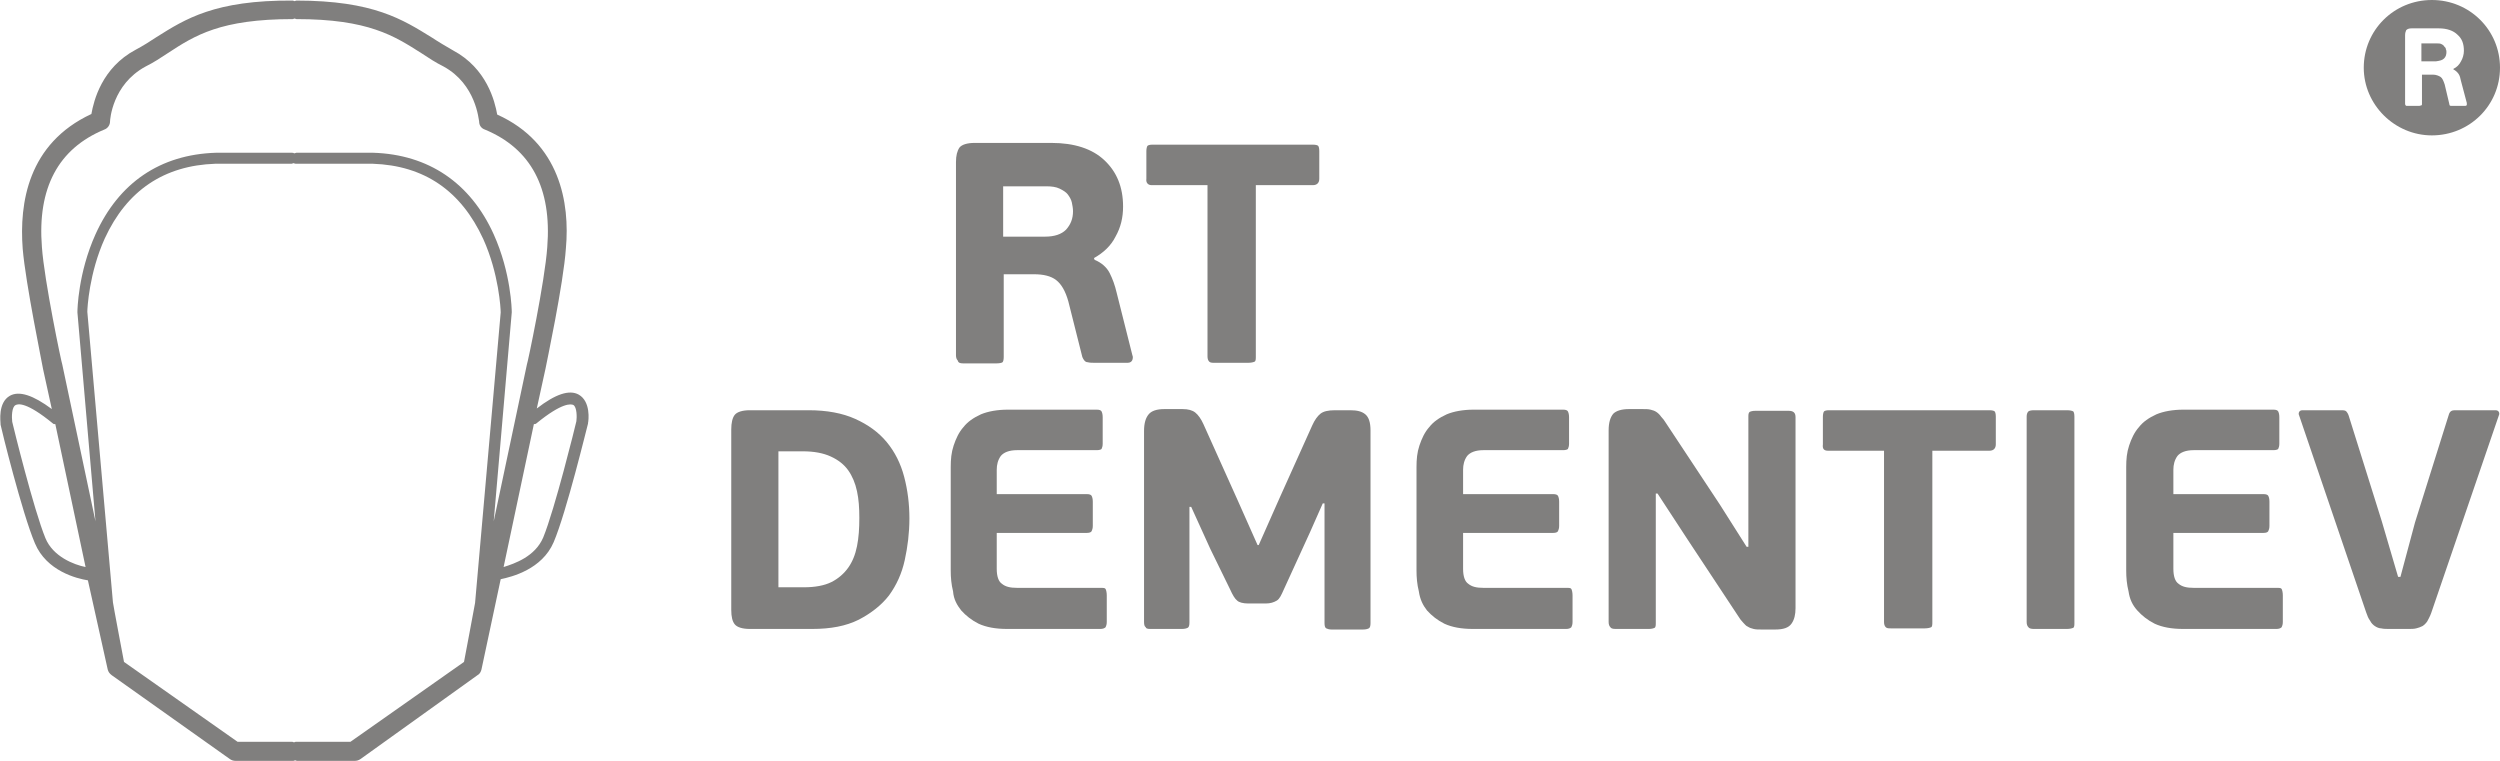
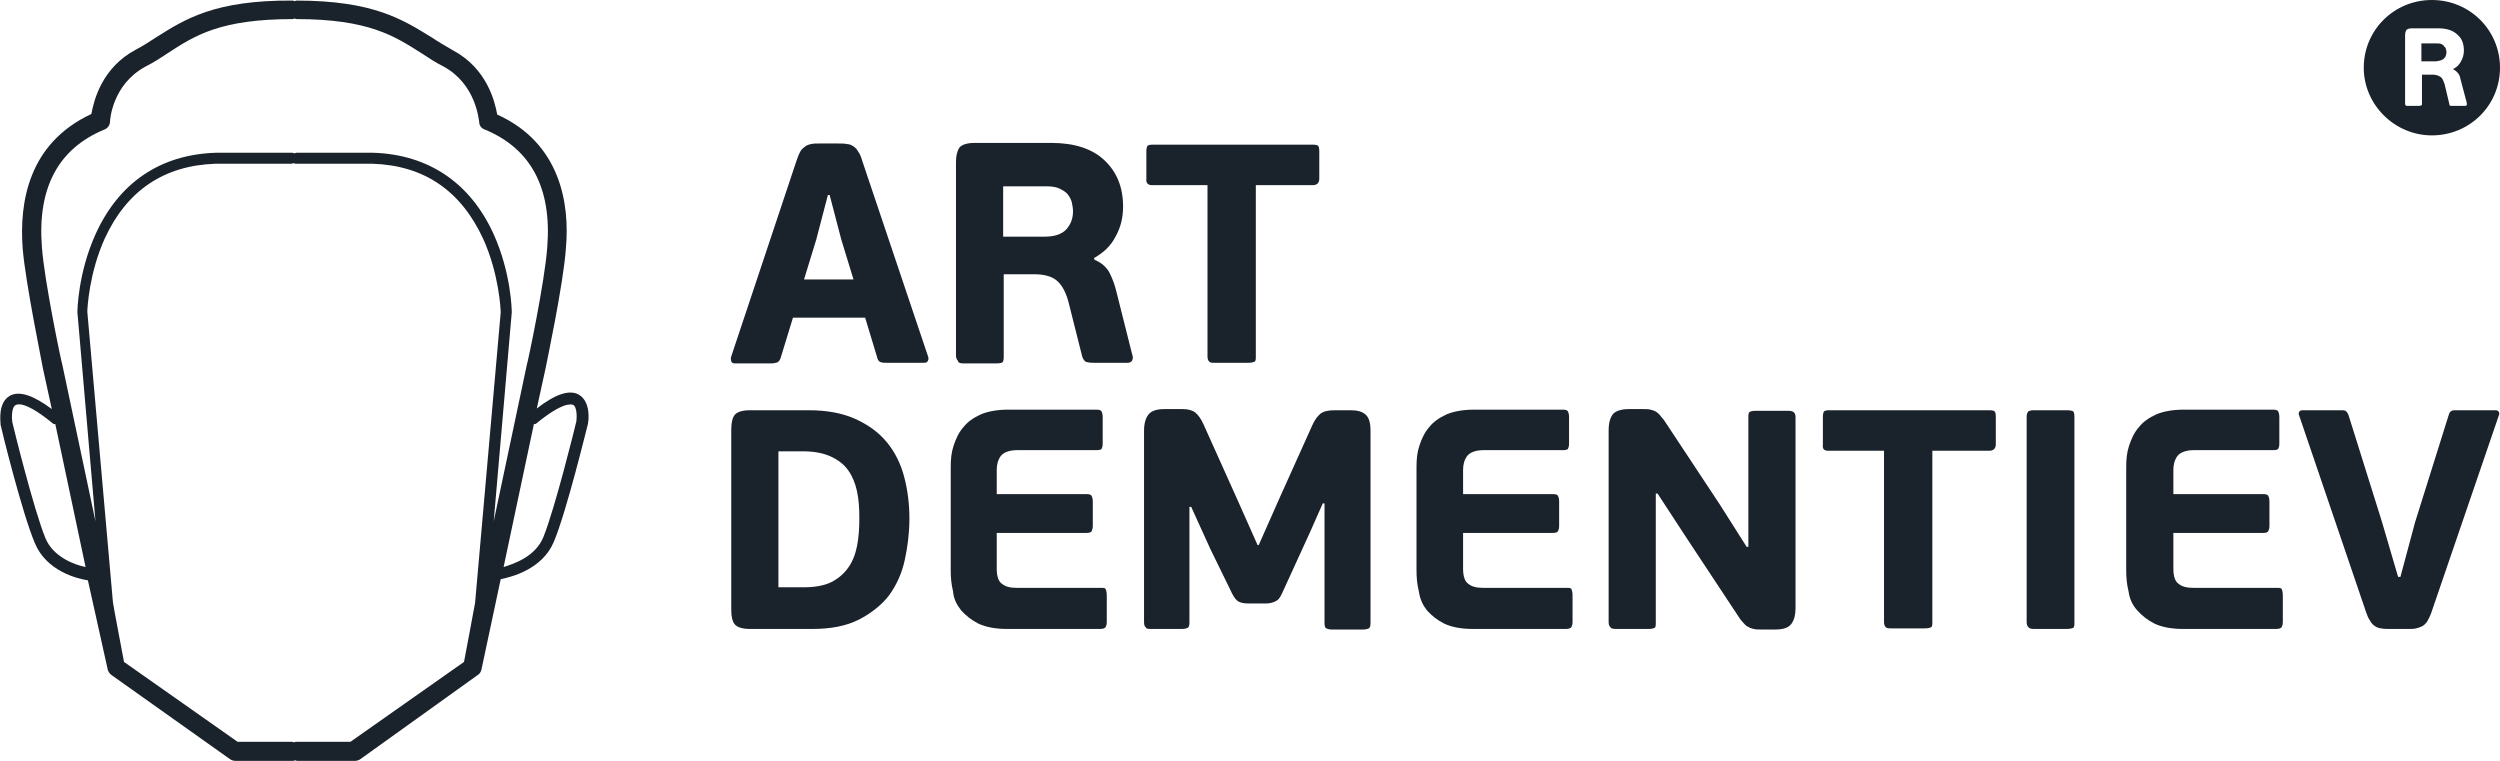
<svg xmlns="http://www.w3.org/2000/svg" width="161" height="49" viewBox="0 0 161 49" fill="none">
-   <rect y="0.865" width="161" height="49" fill="url(#pattern0)" />
-   <path d="M47.318 23.401H49.68C49.867 23.401 49.98 23.363 50.092 23.326C50.167 23.252 50.242 23.177 50.28 23.028L51.067 20.457H55.716L56.504 23.065C56.541 23.214 56.616 23.289 56.729 23.326C56.841 23.363 56.953 23.363 57.103 23.363H59.503C59.653 23.363 59.728 23.326 59.766 23.214C59.803 23.14 59.803 23.028 59.766 22.953L55.529 10.359C55.454 10.098 55.379 9.912 55.266 9.763C55.191 9.614 55.079 9.502 54.966 9.427C54.854 9.353 54.704 9.278 54.554 9.278C54.404 9.241 54.179 9.241 53.954 9.241H52.754C52.567 9.241 52.379 9.241 52.229 9.278C52.079 9.315 51.929 9.353 51.817 9.465C51.704 9.539 51.592 9.651 51.517 9.8C51.442 9.949 51.367 10.135 51.292 10.359L47.093 22.953C47.055 23.065 47.055 23.14 47.093 23.252C47.093 23.326 47.168 23.401 47.318 23.401ZM52.567 15.427L53.317 12.557H53.429L54.179 15.427L54.966 17.998H51.779L52.567 15.427Z" />
-   <path d="M62.015 23.401H64.19C64.377 23.401 64.528 23.364 64.565 23.326C64.603 23.289 64.64 23.177 64.64 22.991V17.662H66.59C67.19 17.662 67.677 17.774 68.014 18.035C68.352 18.296 68.614 18.743 68.802 19.414L69.702 22.991C69.777 23.177 69.889 23.326 70.039 23.326C70.189 23.364 70.339 23.364 70.489 23.364H72.626C72.776 23.364 72.889 23.289 72.926 23.177C72.964 23.066 72.964 22.954 72.926 22.879L71.914 18.855C71.801 18.37 71.651 17.96 71.464 17.588C71.276 17.215 70.939 16.917 70.489 16.731L70.452 16.619C71.052 16.284 71.539 15.837 71.839 15.24C72.176 14.644 72.326 14.011 72.326 13.303C72.326 12.036 71.914 11.067 71.126 10.322C70.339 9.576 69.177 9.204 67.715 9.204H62.765C62.278 9.204 61.94 9.316 61.79 9.502C61.64 9.726 61.565 10.024 61.565 10.434V22.879C61.565 23.028 61.603 23.14 61.678 23.215C61.715 23.364 61.828 23.401 62.015 23.401ZM64.64 11.998H67.377C67.715 11.998 68.014 12.036 68.239 12.148C68.464 12.259 68.652 12.371 68.764 12.52C68.877 12.669 68.989 12.856 69.027 13.042C69.064 13.228 69.102 13.415 69.102 13.601C69.102 14.085 68.952 14.458 68.652 14.793C68.352 15.091 67.902 15.24 67.302 15.24H64.603V11.998H64.64Z" fill="#807F7E" />
-   <path d="M74.163 11.924H77.763V22.954C77.763 23.103 77.8 23.215 77.875 23.289C77.95 23.364 78.063 23.364 78.213 23.364H80.388C80.575 23.364 80.725 23.326 80.8 23.289C80.875 23.252 80.875 23.103 80.875 22.954V11.924H84.549C84.812 11.924 84.962 11.775 84.962 11.514V9.726C84.962 9.539 84.924 9.427 84.887 9.39C84.849 9.353 84.737 9.316 84.549 9.316H74.201C74.051 9.316 73.939 9.353 73.901 9.39C73.864 9.427 73.826 9.577 73.826 9.726V11.514C73.789 11.775 73.939 11.924 74.163 11.924Z" fill="#807F7E" />
-   <path d="M55.079 26.978C54.254 26.605 53.242 26.419 52.079 26.419H48.292C47.805 26.419 47.468 26.531 47.318 26.717C47.167 26.903 47.093 27.239 47.093 27.649V39.275C47.093 39.722 47.167 40.02 47.318 40.206C47.468 40.392 47.805 40.504 48.292 40.504H52.304C53.504 40.504 54.479 40.318 55.304 39.908C56.091 39.498 56.766 38.976 57.254 38.343C57.741 37.672 58.078 36.927 58.266 36.07C58.453 35.213 58.566 34.319 58.566 33.387C58.566 32.455 58.453 31.561 58.228 30.704C58.003 29.847 57.628 29.102 57.103 28.468C56.579 27.835 55.904 27.351 55.079 26.978ZM55.191 35.176C55.079 35.734 54.891 36.182 54.629 36.554C54.366 36.927 53.992 37.262 53.541 37.486C53.092 37.709 52.492 37.821 51.779 37.821H50.13V29.065H51.704C52.417 29.065 53.017 29.176 53.504 29.4C53.992 29.623 54.366 29.922 54.629 30.294C54.891 30.667 55.079 31.114 55.191 31.636C55.304 32.157 55.341 32.716 55.341 33.35C55.341 34.02 55.304 34.617 55.191 35.176Z" fill="#807F7E" />
-   <path d="M61.902 39.312C62.202 39.647 62.577 39.945 63.027 40.169C63.515 40.392 64.115 40.504 64.865 40.504H70.864C71.013 40.504 71.126 40.467 71.201 40.392C71.239 40.318 71.276 40.206 71.276 40.057V38.343C71.276 38.157 71.239 38.007 71.201 37.933C71.163 37.858 71.051 37.858 70.864 37.858H65.502C65.052 37.858 64.752 37.784 64.527 37.598C64.302 37.449 64.19 37.113 64.19 36.629V34.319H70.001C70.151 34.319 70.264 34.281 70.301 34.207C70.339 34.132 70.376 34.02 70.376 33.871V32.306C70.376 32.12 70.339 32.008 70.301 31.934C70.264 31.859 70.151 31.822 70.001 31.822H64.19V30.257C64.19 29.922 64.265 29.623 64.452 29.363C64.639 29.139 64.977 28.99 65.502 28.99H70.639C70.789 28.99 70.901 28.953 70.939 28.915C70.976 28.841 71.013 28.729 71.013 28.58V26.866C71.013 26.68 70.976 26.568 70.939 26.493C70.901 26.419 70.789 26.382 70.639 26.382H64.902C64.227 26.382 63.627 26.493 63.177 26.68C62.69 26.903 62.315 27.164 62.052 27.5C61.752 27.835 61.565 28.245 61.415 28.692C61.265 29.139 61.227 29.586 61.227 30.071V36.74C61.227 37.188 61.265 37.635 61.377 38.082C61.415 38.604 61.64 38.976 61.902 39.312Z" fill="#807F7E" />
-   <path d="M74.051 40.504H76.113C76.3 40.504 76.413 40.467 76.488 40.43C76.563 40.392 76.6 40.281 76.6 40.094V32.642H76.713L77.95 35.362L79.225 37.97C79.375 38.306 79.525 38.566 79.675 38.678C79.787 38.79 80.05 38.865 80.387 38.865H81.512C81.812 38.865 82.037 38.79 82.225 38.678C82.412 38.566 82.524 38.306 82.674 37.97L84.362 34.281L85.186 32.418H85.299V40.132C85.299 40.318 85.337 40.43 85.412 40.467C85.486 40.504 85.599 40.541 85.749 40.541H87.774C87.961 40.541 88.073 40.504 88.148 40.467C88.224 40.43 88.261 40.318 88.261 40.132V27.723C88.261 27.201 88.148 26.866 87.924 26.68C87.699 26.494 87.399 26.419 86.949 26.419H85.974C85.524 26.419 85.224 26.494 85.037 26.643C84.849 26.792 84.662 27.052 84.512 27.388L82.449 31.971L81.062 35.101H80.987L79.712 32.232L77.5 27.313C77.35 26.978 77.163 26.717 76.975 26.568C76.788 26.419 76.525 26.345 76.15 26.345H74.988C74.501 26.345 74.163 26.456 73.976 26.68C73.788 26.903 73.676 27.239 73.676 27.761V40.057C73.676 40.243 73.713 40.355 73.788 40.392C73.788 40.467 73.901 40.504 74.051 40.504Z" fill="#807F7E" />
-   <path d="M91.898 39.312C92.198 39.647 92.573 39.945 93.023 40.169C93.51 40.392 94.11 40.504 94.86 40.504H100.859C101.009 40.504 101.122 40.467 101.197 40.392C101.234 40.318 101.272 40.206 101.272 40.057V38.343C101.272 38.157 101.234 38.007 101.197 37.933C101.159 37.858 101.047 37.858 100.859 37.858H95.535C95.085 37.858 94.785 37.784 94.56 37.598C94.335 37.449 94.223 37.113 94.223 36.629V34.319H100.034C100.184 34.319 100.297 34.281 100.334 34.207C100.372 34.132 100.409 34.02 100.409 33.871V32.306C100.409 32.12 100.372 32.008 100.334 31.934C100.297 31.859 100.184 31.822 100.034 31.822H94.223V30.257C94.223 29.922 94.298 29.623 94.485 29.363C94.673 29.139 95.01 28.99 95.535 28.99H100.672C100.822 28.99 100.934 28.953 100.972 28.915C101.009 28.841 101.047 28.729 101.047 28.58V26.866C101.047 26.68 101.009 26.568 100.972 26.493C100.934 26.419 100.822 26.382 100.672 26.382H94.898C94.223 26.382 93.623 26.493 93.173 26.68C92.685 26.903 92.311 27.164 92.048 27.5C91.748 27.835 91.561 28.245 91.411 28.692C91.261 29.139 91.223 29.586 91.223 30.071V36.74C91.223 37.188 91.261 37.635 91.373 38.082C91.448 38.604 91.636 38.976 91.898 39.312Z" fill="#807F7E" />
-   <path d="M104.046 40.504H106.183C106.371 40.504 106.483 40.467 106.558 40.43C106.633 40.392 106.633 40.243 106.633 40.094V31.785H106.746L108.695 34.766L111.92 39.647C112.032 39.834 112.145 39.983 112.257 40.094C112.37 40.206 112.445 40.318 112.557 40.355C112.67 40.43 112.782 40.467 112.932 40.504C113.082 40.541 113.232 40.541 113.457 40.541H114.32C114.844 40.541 115.182 40.43 115.369 40.169C115.557 39.908 115.632 39.573 115.632 39.163V26.866C115.632 26.568 115.482 26.456 115.182 26.456H113.045C112.857 26.456 112.745 26.494 112.67 26.531C112.595 26.605 112.595 26.717 112.595 26.866V35.213H112.482L110.758 32.493L107.308 27.276C107.196 27.09 107.083 26.941 106.971 26.829C106.896 26.717 106.783 26.605 106.671 26.531C106.558 26.456 106.446 26.419 106.296 26.382C106.146 26.345 105.996 26.345 105.771 26.345H104.908C104.421 26.345 104.084 26.456 103.896 26.643C103.709 26.866 103.596 27.201 103.596 27.723V40.057C103.596 40.206 103.634 40.318 103.709 40.392C103.746 40.467 103.859 40.504 104.046 40.504Z" fill="#807F7E" />
-   <path d="M117.731 29.027H121.331V40.057C121.331 40.206 121.368 40.318 121.443 40.392C121.518 40.467 121.631 40.467 121.781 40.467H123.955C124.143 40.467 124.293 40.43 124.368 40.392C124.443 40.355 124.443 40.206 124.443 40.057V29.027H128.117C128.38 29.027 128.53 28.878 128.53 28.617V26.829C128.53 26.642 128.492 26.531 128.455 26.494C128.417 26.456 128.305 26.419 128.117 26.419H117.769C117.619 26.419 117.506 26.456 117.469 26.494C117.431 26.531 117.394 26.68 117.394 26.829V28.617C117.356 28.916 117.469 29.027 117.731 29.027Z" fill="#807F7E" />
-   <path d="M130.967 40.504H133.104C133.292 40.504 133.442 40.467 133.517 40.43C133.592 40.392 133.592 40.243 133.592 40.094V26.829C133.592 26.642 133.554 26.531 133.517 26.494C133.442 26.456 133.329 26.419 133.104 26.419H130.967C130.817 26.419 130.667 26.456 130.63 26.494C130.555 26.568 130.517 26.68 130.517 26.829V40.057C130.517 40.206 130.555 40.318 130.63 40.392C130.667 40.467 130.817 40.504 130.967 40.504Z" fill="#807F7E" />
-   <path d="M137.641 39.312C137.941 39.647 138.316 39.945 138.766 40.169C139.253 40.392 139.853 40.504 140.603 40.504H146.602C146.752 40.504 146.864 40.467 146.939 40.392C146.977 40.318 147.014 40.206 147.014 40.057V38.343C147.014 38.157 146.977 38.007 146.939 37.933C146.902 37.858 146.789 37.858 146.602 37.858H141.278C140.828 37.858 140.528 37.784 140.303 37.598C140.078 37.449 139.965 37.113 139.965 36.629V34.319H145.777C145.927 34.319 146.04 34.281 146.077 34.207C146.115 34.132 146.152 34.02 146.152 33.871V32.306C146.152 32.12 146.115 32.008 146.077 31.934C146.04 31.859 145.927 31.822 145.777 31.822H139.965V30.257C139.965 29.922 140.04 29.623 140.228 29.363C140.415 29.139 140.753 28.99 141.278 28.99H146.414C146.564 28.99 146.677 28.953 146.714 28.915C146.752 28.841 146.789 28.729 146.789 28.58V26.866C146.789 26.68 146.752 26.568 146.714 26.493C146.677 26.419 146.564 26.382 146.414 26.382H140.603C139.928 26.382 139.328 26.493 138.878 26.68C138.391 26.903 138.016 27.164 137.753 27.5C137.453 27.835 137.266 28.245 137.116 28.692C136.966 29.139 136.928 29.586 136.928 30.071V36.74C136.928 37.188 136.966 37.635 137.078 38.082C137.153 38.604 137.341 38.976 137.641 39.312Z" fill="#807F7E" />
-   <path d="M152.639 39.982C152.714 40.132 152.826 40.243 152.939 40.318C153.051 40.392 153.201 40.467 153.351 40.467C153.501 40.504 153.688 40.504 153.876 40.504H155.113C155.301 40.504 155.451 40.504 155.601 40.467C155.751 40.43 155.863 40.392 156.013 40.318C156.126 40.243 156.238 40.132 156.313 40.02C156.388 39.871 156.5 39.684 156.575 39.461L160.925 26.754C160.962 26.68 160.962 26.605 160.925 26.531C160.887 26.456 160.812 26.419 160.7 26.419H158.225C158.075 26.419 157.963 26.419 157.888 26.456C157.813 26.494 157.738 26.568 157.7 26.717L155.526 33.648L154.588 37.151H154.438L153.388 33.573L151.251 26.754C151.214 26.642 151.139 26.531 151.101 26.494C151.026 26.419 150.914 26.419 150.726 26.419H148.289C148.177 26.419 148.102 26.456 148.064 26.531C148.027 26.605 148.027 26.68 148.064 26.754L152.376 39.423C152.451 39.647 152.526 39.833 152.639 39.982Z" fill="#807F7E" />
-   <path d="M156.613 8.719C159.05 8.719 161 6.782 161 4.36C161 1.938 159.05 0 156.613 0C154.176 0 152.226 1.938 152.226 4.36C152.226 6.744 154.213 8.719 156.613 8.719ZM154.888 2.273C154.888 2.124 154.926 2.012 154.963 1.938C155.038 1.863 155.151 1.826 155.301 1.826H157.063C157.588 1.826 158 1.975 158.263 2.236C158.563 2.497 158.675 2.832 158.675 3.279C158.675 3.503 158.6 3.764 158.488 3.95C158.375 4.173 158.225 4.322 158 4.434V4.471C158.15 4.546 158.263 4.658 158.338 4.77C158.413 4.881 158.45 5.03 158.488 5.217L158.863 6.633C158.863 6.67 158.863 6.707 158.863 6.744C158.863 6.782 158.825 6.819 158.75 6.819H158C157.963 6.819 157.888 6.819 157.85 6.819C157.775 6.819 157.738 6.782 157.738 6.707L157.438 5.44C157.363 5.217 157.288 5.03 157.175 4.956C157.063 4.881 156.875 4.807 156.688 4.807H155.975V6.67C155.975 6.744 155.975 6.782 155.938 6.782C155.901 6.782 155.863 6.819 155.788 6.819H155.038C154.963 6.819 154.926 6.819 154.926 6.782C154.888 6.744 154.888 6.707 154.888 6.67V2.273Z" fill="#807F7E" />
-   <path d="M157.4 3.764C157.513 3.652 157.55 3.503 157.55 3.354C157.55 3.279 157.55 3.242 157.513 3.167C157.513 3.093 157.475 3.056 157.4 2.981C157.363 2.906 157.288 2.869 157.213 2.832C157.138 2.795 157.025 2.795 156.913 2.795H155.938V3.95H156.875C157.138 3.913 157.288 3.875 157.4 3.764Z" fill="#807F7E" />
-   <path d="M34.569 26.307L35.132 23.736C35.169 23.512 36.294 18.259 36.444 15.986C36.706 13.079 36.069 9.204 32.02 7.378C31.87 6.521 31.345 4.397 29.17 3.242C28.72 2.981 28.27 2.72 27.82 2.422C25.946 1.267 24.071 0.037 19.084 0.037C19.047 0.037 19.009 0.074 18.972 0.074C18.934 0.074 18.897 0.037 18.859 0.037C13.835 -5.91204e-05 11.923 1.23 10.085 2.385C9.636 2.683 9.223 2.944 8.736 3.204C6.561 4.36 6.036 6.484 5.886 7.341C1.799 9.241 1.237 13.079 1.462 16.023C1.649 18.259 2.737 23.512 2.774 23.773L3.337 26.344C2.137 25.45 1.237 25.152 0.637 25.487C-0.15 25.934 0.037 27.164 0.037 27.313V27.351C0.075 27.574 1.424 33.052 2.249 34.989C2.999 36.778 4.949 37.262 5.661 37.374L6.936 43.112C6.974 43.261 7.048 43.373 7.198 43.485L14.81 48.888C14.922 48.963 15.035 49 15.185 49H18.897C18.934 49 18.972 48.963 19.009 48.963C19.047 48.963 19.084 49 19.122 49H22.834C22.983 49 23.096 48.963 23.209 48.888L30.745 43.485C30.895 43.411 30.97 43.261 31.007 43.112L32.245 37.3C32.957 37.151 34.907 36.666 35.657 34.915C36.481 32.977 37.794 27.537 37.869 27.276V27.239C37.906 27.09 38.056 25.86 37.269 25.413C36.669 25.078 35.769 25.376 34.569 26.307ZM2.699 15.911C2.399 12.11 3.749 9.576 6.711 8.347C6.936 8.272 7.086 8.049 7.086 7.825C7.086 7.713 7.236 5.44 9.373 4.285C9.898 4.024 10.348 3.726 10.798 3.428C12.56 2.273 14.21 1.23 18.859 1.23C18.897 1.23 18.934 1.192 18.972 1.192C19.009 1.192 19.047 1.23 19.084 1.23C23.733 1.23 25.383 2.31 27.145 3.428C27.595 3.726 28.045 4.024 28.57 4.285C30.67 5.44 30.82 7.713 30.857 7.825C30.857 8.086 31.007 8.272 31.232 8.347C34.194 9.576 35.544 12.11 35.244 15.911C35.094 18.109 33.969 23.438 33.932 23.475L31.795 33.573L32.957 20.122V20.084C32.957 19.973 32.919 17.588 31.795 15.091C30.295 11.775 27.595 9.949 24.033 9.837H19.084C19.047 9.837 19.009 9.874 18.934 9.874C18.897 9.837 18.859 9.837 18.784 9.837H13.91C10.31 9.949 7.648 11.775 6.149 15.091C5.024 17.588 4.986 19.973 4.986 20.084V20.122L6.149 33.573L4.011 23.475C3.974 23.438 2.849 18.072 2.699 15.911ZM2.924 34.654C2.174 32.828 0.862 27.5 0.787 27.164C0.749 26.866 0.749 26.195 1.012 26.084C1.162 26.009 1.687 25.86 3.412 27.276C3.449 27.313 3.487 27.313 3.562 27.313L5.511 36.517C4.761 36.368 3.412 35.846 2.924 34.654ZM29.882 42.628L22.571 47.77H19.047C19.009 47.77 18.972 47.807 18.934 47.807C18.897 47.807 18.859 47.77 18.822 47.77H15.297L7.986 42.628C7.986 42.628 7.273 38.865 7.273 38.79L5.624 20.084C5.624 19.861 5.736 17.588 6.749 15.352C8.173 12.259 10.573 10.657 13.872 10.545H18.784C18.822 10.545 18.859 10.508 18.934 10.508C18.972 10.545 19.009 10.545 19.084 10.545H23.996C27.333 10.657 29.695 12.296 31.12 15.389C32.132 17.625 32.245 19.898 32.245 20.122L30.595 38.827C30.595 38.865 29.882 42.628 29.882 42.628ZM37.119 27.127C37.044 27.462 35.731 32.791 34.982 34.617C34.457 35.846 33.144 36.294 32.432 36.517L34.382 27.313C34.419 27.313 34.494 27.313 34.532 27.276C36.219 25.897 36.781 26.009 36.931 26.084C37.156 26.233 37.156 26.866 37.119 27.127Z" fill="#807F7E" />
+   <path d="M47.318 23.401H49.68C49.867 23.401 49.98 23.363 50.092 23.326C50.167 23.252 50.242 23.177 50.28 23.028L51.067 20.457H55.716L56.504 23.065C56.541 23.214 56.616 23.289 56.729 23.326C56.841 23.363 56.953 23.363 57.103 23.363H59.503C59.653 23.363 59.728 23.326 59.766 23.214C59.803 23.14 59.803 23.028 59.766 22.953L55.529 10.359C55.454 10.098 55.379 9.912 55.266 9.763C55.191 9.614 55.079 9.502 54.966 9.427C54.854 9.353 54.704 9.278 54.554 9.278C54.404 9.241 54.179 9.241 53.954 9.241H52.754C52.567 9.241 52.379 9.241 52.229 9.278C52.079 9.315 51.929 9.353 51.817 9.465C51.704 9.539 51.592 9.651 51.517 9.8C51.442 9.949 51.367 10.135 51.292 10.359L47.093 22.953C47.055 23.065 47.055 23.14 47.093 23.252C47.093 23.326 47.168 23.401 47.318 23.401ZM52.567 15.427L53.317 12.557H53.429L54.179 15.427L54.966 17.998H51.779L52.567 15.427Z" fill="#1A222B" />
+   <path d="M62.015 23.401H64.19C64.377 23.401 64.528 23.364 64.565 23.326C64.603 23.289 64.64 23.177 64.64 22.991V17.662H66.59C67.19 17.662 67.677 17.774 68.014 18.035C68.352 18.296 68.614 18.743 68.802 19.414L69.702 22.991C69.777 23.177 69.889 23.326 70.039 23.326C70.189 23.364 70.339 23.364 70.489 23.364H72.626C72.776 23.364 72.889 23.289 72.926 23.177C72.964 23.066 72.964 22.954 72.926 22.879L71.914 18.855C71.801 18.37 71.651 17.96 71.464 17.588C71.276 17.215 70.939 16.917 70.489 16.731L70.452 16.619C71.052 16.284 71.539 15.837 71.839 15.24C72.176 14.644 72.326 14.011 72.326 13.303C72.326 12.036 71.914 11.067 71.126 10.322C70.339 9.576 69.177 9.204 67.715 9.204H62.765C62.278 9.204 61.94 9.316 61.79 9.502C61.64 9.726 61.565 10.024 61.565 10.434V22.879C61.565 23.028 61.603 23.14 61.678 23.215C61.715 23.364 61.828 23.401 62.015 23.401ZM64.64 11.998H67.377C67.715 11.998 68.014 12.036 68.239 12.148C68.464 12.259 68.652 12.371 68.764 12.52C68.877 12.669 68.989 12.856 69.027 13.042C69.064 13.228 69.102 13.415 69.102 13.601C69.102 14.085 68.952 14.458 68.652 14.793C68.352 15.091 67.902 15.24 67.302 15.24H64.603V11.998H64.64Z" fill="#1A222B" />
+   <path d="M74.163 11.924H77.763V22.954C77.763 23.103 77.8 23.215 77.875 23.289C77.95 23.364 78.063 23.364 78.213 23.364H80.388C80.575 23.364 80.725 23.326 80.8 23.289C80.875 23.252 80.875 23.103 80.875 22.954V11.924H84.549C84.812 11.924 84.962 11.775 84.962 11.514V9.726C84.962 9.539 84.924 9.427 84.887 9.39C84.849 9.353 84.737 9.316 84.549 9.316H74.201C74.051 9.316 73.939 9.353 73.901 9.39C73.864 9.427 73.826 9.577 73.826 9.726V11.514C73.789 11.775 73.939 11.924 74.163 11.924Z" fill="#1A222B" />
+   <path d="M55.079 26.978C54.254 26.605 53.242 26.419 52.079 26.419H48.292C47.805 26.419 47.468 26.531 47.318 26.717C47.167 26.903 47.093 27.239 47.093 27.649V39.275C47.093 39.722 47.167 40.02 47.318 40.206C47.468 40.392 47.805 40.504 48.292 40.504H52.304C53.504 40.504 54.479 40.318 55.304 39.908C56.091 39.498 56.766 38.976 57.254 38.343C57.741 37.672 58.078 36.927 58.266 36.07C58.453 35.213 58.566 34.319 58.566 33.387C58.566 32.455 58.453 31.561 58.228 30.704C58.003 29.847 57.628 29.102 57.103 28.468C56.579 27.835 55.904 27.351 55.079 26.978ZM55.191 35.176C55.079 35.734 54.891 36.182 54.629 36.554C54.366 36.927 53.992 37.262 53.541 37.486C53.092 37.709 52.492 37.821 51.779 37.821H50.13V29.065H51.704C52.417 29.065 53.017 29.176 53.504 29.4C53.992 29.623 54.366 29.922 54.629 30.294C54.891 30.667 55.079 31.114 55.191 31.636C55.304 32.157 55.341 32.716 55.341 33.35C55.341 34.02 55.304 34.617 55.191 35.176Z" fill="#1A222B" />
+   <path d="M61.902 39.312C62.202 39.647 62.577 39.945 63.027 40.169C63.515 40.392 64.115 40.504 64.865 40.504H70.864C71.013 40.504 71.126 40.467 71.201 40.392C71.239 40.318 71.276 40.206 71.276 40.057V38.343C71.276 38.157 71.239 38.007 71.201 37.933C71.163 37.858 71.051 37.858 70.864 37.858H65.502C65.052 37.858 64.752 37.784 64.527 37.598C64.302 37.449 64.19 37.113 64.19 36.629V34.319H70.001C70.151 34.319 70.264 34.281 70.301 34.207C70.339 34.132 70.376 34.02 70.376 33.871V32.306C70.376 32.12 70.339 32.008 70.301 31.934C70.264 31.859 70.151 31.822 70.001 31.822H64.19V30.257C64.19 29.922 64.265 29.623 64.452 29.363C64.639 29.139 64.977 28.99 65.502 28.99H70.639C70.789 28.99 70.901 28.953 70.939 28.915C70.976 28.841 71.013 28.729 71.013 28.58V26.866C71.013 26.68 70.976 26.568 70.939 26.493C70.901 26.419 70.789 26.382 70.639 26.382H64.902C64.227 26.382 63.627 26.493 63.177 26.68C62.69 26.903 62.315 27.164 62.052 27.5C61.752 27.835 61.565 28.245 61.415 28.692C61.265 29.139 61.227 29.586 61.227 30.071V36.74C61.227 37.188 61.265 37.635 61.377 38.082C61.415 38.604 61.64 38.976 61.902 39.312Z" fill="#1A222B" />
+   <path d="M74.051 40.504H76.113C76.3 40.504 76.413 40.467 76.488 40.43C76.563 40.392 76.6 40.281 76.6 40.094V32.642H76.713L77.95 35.362L79.225 37.97C79.375 38.306 79.525 38.566 79.675 38.678C79.787 38.79 80.05 38.865 80.387 38.865H81.512C81.812 38.865 82.037 38.79 82.225 38.678C82.412 38.566 82.524 38.306 82.674 37.97L84.362 34.281L85.186 32.418H85.299V40.132C85.299 40.318 85.337 40.43 85.412 40.467C85.486 40.504 85.599 40.541 85.749 40.541H87.774C87.961 40.541 88.073 40.504 88.148 40.467C88.224 40.43 88.261 40.318 88.261 40.132V27.723C88.261 27.201 88.148 26.866 87.924 26.68C87.699 26.494 87.399 26.419 86.949 26.419H85.974C85.524 26.419 85.224 26.494 85.037 26.643C84.849 26.792 84.662 27.052 84.512 27.388L82.449 31.971L81.062 35.101H80.987L79.712 32.232L77.5 27.313C77.35 26.978 77.163 26.717 76.975 26.568C76.788 26.419 76.525 26.345 76.15 26.345H74.988C74.501 26.345 74.163 26.456 73.976 26.68C73.788 26.903 73.676 27.239 73.676 27.761V40.057C73.676 40.243 73.713 40.355 73.788 40.392C73.788 40.467 73.901 40.504 74.051 40.504Z" fill="#1A222B" />
+   <path d="M91.898 39.312C92.198 39.647 92.573 39.945 93.023 40.169C93.51 40.392 94.11 40.504 94.86 40.504H100.859C101.009 40.504 101.122 40.467 101.197 40.392C101.234 40.318 101.272 40.206 101.272 40.057V38.343C101.272 38.157 101.234 38.007 101.197 37.933C101.159 37.858 101.047 37.858 100.859 37.858H95.535C95.085 37.858 94.785 37.784 94.56 37.598C94.335 37.449 94.223 37.113 94.223 36.629V34.319H100.034C100.184 34.319 100.297 34.281 100.334 34.207C100.372 34.132 100.409 34.02 100.409 33.871V32.306C100.409 32.12 100.372 32.008 100.334 31.934C100.297 31.859 100.184 31.822 100.034 31.822H94.223V30.257C94.223 29.922 94.298 29.623 94.485 29.363C94.673 29.139 95.01 28.99 95.535 28.99H100.672C100.822 28.99 100.934 28.953 100.972 28.915C101.009 28.841 101.047 28.729 101.047 28.58V26.866C101.047 26.68 101.009 26.568 100.972 26.493C100.934 26.419 100.822 26.382 100.672 26.382H94.898C94.223 26.382 93.623 26.493 93.173 26.68C92.685 26.903 92.311 27.164 92.048 27.5C91.748 27.835 91.561 28.245 91.411 28.692C91.261 29.139 91.223 29.586 91.223 30.071V36.74C91.223 37.188 91.261 37.635 91.373 38.082C91.448 38.604 91.636 38.976 91.898 39.312Z" fill="#1A222B" />
+   <path d="M104.046 40.504H106.183C106.371 40.504 106.483 40.467 106.558 40.43C106.633 40.392 106.633 40.243 106.633 40.094V31.785H106.746L108.695 34.766L111.92 39.647C112.032 39.834 112.145 39.983 112.257 40.094C112.37 40.206 112.445 40.318 112.557 40.355C112.67 40.43 112.782 40.467 112.932 40.504C113.082 40.541 113.232 40.541 113.457 40.541H114.32C114.844 40.541 115.182 40.43 115.369 40.169C115.557 39.908 115.632 39.573 115.632 39.163V26.866C115.632 26.568 115.482 26.456 115.182 26.456H113.045C112.857 26.456 112.745 26.494 112.67 26.531C112.595 26.605 112.595 26.717 112.595 26.866V35.213H112.482L110.758 32.493L107.308 27.276C107.196 27.09 107.083 26.941 106.971 26.829C106.896 26.717 106.783 26.605 106.671 26.531C106.558 26.456 106.446 26.419 106.296 26.382C106.146 26.345 105.996 26.345 105.771 26.345H104.908C104.421 26.345 104.084 26.456 103.896 26.643C103.709 26.866 103.596 27.201 103.596 27.723V40.057C103.596 40.206 103.634 40.318 103.709 40.392C103.746 40.467 103.859 40.504 104.046 40.504Z" fill="#1A222B" />
+   <path d="M117.731 29.027H121.331V40.057C121.331 40.206 121.368 40.318 121.443 40.392C121.518 40.467 121.631 40.467 121.781 40.467H123.955C124.143 40.467 124.293 40.43 124.368 40.392C124.443 40.355 124.443 40.206 124.443 40.057V29.027H128.117C128.38 29.027 128.53 28.878 128.53 28.617V26.829C128.53 26.642 128.492 26.531 128.455 26.494C128.417 26.456 128.305 26.419 128.117 26.419H117.769C117.619 26.419 117.506 26.456 117.469 26.494C117.431 26.531 117.394 26.68 117.394 26.829V28.617C117.356 28.916 117.469 29.027 117.731 29.027Z" fill="#1A222B" />
+   <path d="M130.967 40.504H133.104C133.292 40.504 133.442 40.467 133.517 40.43C133.592 40.392 133.592 40.243 133.592 40.094V26.829C133.592 26.642 133.554 26.531 133.517 26.494C133.442 26.456 133.329 26.419 133.104 26.419H130.967C130.817 26.419 130.667 26.456 130.63 26.494C130.555 26.568 130.517 26.68 130.517 26.829V40.057C130.517 40.206 130.555 40.318 130.63 40.392C130.667 40.467 130.817 40.504 130.967 40.504Z" fill="#1A222B" />
+   <path d="M137.641 39.312C137.941 39.647 138.316 39.945 138.766 40.169C139.253 40.392 139.853 40.504 140.603 40.504H146.602C146.752 40.504 146.864 40.467 146.939 40.392C146.977 40.318 147.014 40.206 147.014 40.057V38.343C147.014 38.157 146.977 38.007 146.939 37.933C146.902 37.858 146.789 37.858 146.602 37.858H141.278C140.828 37.858 140.528 37.784 140.303 37.598C140.078 37.449 139.965 37.113 139.965 36.629V34.319H145.777C145.927 34.319 146.04 34.281 146.077 34.207C146.115 34.132 146.152 34.02 146.152 33.871V32.306C146.152 32.12 146.115 32.008 146.077 31.934C146.04 31.859 145.927 31.822 145.777 31.822H139.965V30.257C139.965 29.922 140.04 29.623 140.228 29.363C140.415 29.139 140.753 28.99 141.278 28.99H146.414C146.564 28.99 146.677 28.953 146.714 28.915C146.752 28.841 146.789 28.729 146.789 28.58V26.866C146.789 26.68 146.752 26.568 146.714 26.493C146.677 26.419 146.564 26.382 146.414 26.382H140.603C139.928 26.382 139.328 26.493 138.878 26.68C138.391 26.903 138.016 27.164 137.753 27.5C137.453 27.835 137.266 28.245 137.116 28.692C136.966 29.139 136.928 29.586 136.928 30.071V36.74C136.928 37.188 136.966 37.635 137.078 38.082C137.153 38.604 137.341 38.976 137.641 39.312Z" fill="#1A222B" />
+   <path d="M152.639 39.982C152.714 40.132 152.826 40.243 152.939 40.318C153.051 40.392 153.201 40.467 153.351 40.467C153.501 40.504 153.688 40.504 153.876 40.504H155.113C155.301 40.504 155.451 40.504 155.601 40.467C155.751 40.43 155.863 40.392 156.013 40.318C156.126 40.243 156.238 40.132 156.313 40.02C156.388 39.871 156.5 39.684 156.575 39.461L160.925 26.754C160.962 26.68 160.962 26.605 160.925 26.531C160.887 26.456 160.812 26.419 160.7 26.419H158.225C158.075 26.419 157.963 26.419 157.888 26.456C157.813 26.494 157.738 26.568 157.7 26.717L155.526 33.648L154.588 37.151H154.438L153.388 33.573L151.251 26.754C151.214 26.642 151.139 26.531 151.101 26.494C151.026 26.419 150.914 26.419 150.726 26.419H148.289C148.177 26.419 148.102 26.456 148.064 26.531C148.027 26.605 148.027 26.68 148.064 26.754L152.376 39.423C152.451 39.647 152.526 39.833 152.639 39.982Z" fill="#1A222B" />
+   <path d="M156.613 8.719C159.05 8.719 161 6.782 161 4.36C161 1.938 159.05 0 156.613 0C154.176 0 152.226 1.938 152.226 4.36C152.226 6.744 154.213 8.719 156.613 8.719ZM154.888 2.273C154.888 2.124 154.926 2.012 154.963 1.938C155.038 1.863 155.151 1.826 155.301 1.826H157.063C157.588 1.826 158 1.975 158.263 2.236C158.563 2.497 158.675 2.832 158.675 3.279C158.675 3.503 158.6 3.764 158.488 3.95C158.375 4.173 158.225 4.322 158 4.434V4.471C158.15 4.546 158.263 4.658 158.338 4.77C158.413 4.881 158.45 5.03 158.488 5.217L158.863 6.633C158.863 6.67 158.863 6.707 158.863 6.744C158.863 6.782 158.825 6.819 158.75 6.819H158C157.963 6.819 157.888 6.819 157.85 6.819C157.775 6.819 157.738 6.782 157.738 6.707L157.438 5.44C157.363 5.217 157.288 5.03 157.175 4.956C157.063 4.881 156.875 4.807 156.688 4.807H155.975V6.67C155.975 6.744 155.975 6.782 155.938 6.782C155.901 6.782 155.863 6.819 155.788 6.819H155.038C154.963 6.819 154.926 6.819 154.926 6.782C154.888 6.744 154.888 6.707 154.888 6.67V2.273Z" fill="#1A222B" />
+   <path d="M157.4 3.764C157.513 3.652 157.55 3.503 157.55 3.354C157.55 3.279 157.55 3.242 157.513 3.167C157.513 3.093 157.475 3.056 157.4 2.981C157.363 2.906 157.288 2.869 157.213 2.832C157.138 2.795 157.025 2.795 156.913 2.795H155.938V3.95H156.875C157.138 3.913 157.288 3.875 157.4 3.764Z" fill="#1A222B" />
+   <path d="M34.569 26.307L35.132 23.736C35.169 23.512 36.294 18.259 36.444 15.986C36.706 13.079 36.069 9.204 32.02 7.378C31.87 6.521 31.345 4.397 29.17 3.242C28.72 2.981 28.27 2.72 27.82 2.422C25.946 1.267 24.071 0.037 19.084 0.037C19.047 0.037 19.009 0.074 18.972 0.074C18.934 0.074 18.897 0.037 18.859 0.037C13.835 -5.91204e-05 11.923 1.23 10.085 2.385C9.636 2.683 9.223 2.944 8.736 3.204C6.561 4.36 6.036 6.484 5.886 7.341C1.799 9.241 1.237 13.079 1.462 16.023C1.649 18.259 2.737 23.512 2.774 23.773L3.337 26.344C2.137 25.45 1.237 25.152 0.637 25.487C-0.15 25.934 0.037 27.164 0.037 27.313V27.351C0.075 27.574 1.424 33.052 2.249 34.989C2.999 36.778 4.949 37.262 5.661 37.374L6.936 43.112C6.974 43.261 7.048 43.373 7.198 43.485L14.81 48.888C14.922 48.963 15.035 49 15.185 49H18.897C18.934 49 18.972 48.963 19.009 48.963C19.047 48.963 19.084 49 19.122 49H22.834C22.983 49 23.096 48.963 23.209 48.888L30.745 43.485C30.895 43.411 30.97 43.261 31.007 43.112L32.245 37.3C32.957 37.151 34.907 36.666 35.657 34.915C36.481 32.977 37.794 27.537 37.869 27.276V27.239C37.906 27.09 38.056 25.86 37.269 25.413C36.669 25.078 35.769 25.376 34.569 26.307ZM2.699 15.911C2.399 12.11 3.749 9.576 6.711 8.347C6.936 8.272 7.086 8.049 7.086 7.825C7.086 7.713 7.236 5.44 9.373 4.285C9.898 4.024 10.348 3.726 10.798 3.428C12.56 2.273 14.21 1.23 18.859 1.23C18.897 1.23 18.934 1.192 18.972 1.192C19.009 1.192 19.047 1.23 19.084 1.23C23.733 1.23 25.383 2.31 27.145 3.428C27.595 3.726 28.045 4.024 28.57 4.285C30.67 5.44 30.82 7.713 30.857 7.825C30.857 8.086 31.007 8.272 31.232 8.347C34.194 9.576 35.544 12.11 35.244 15.911C35.094 18.109 33.969 23.438 33.932 23.475L31.795 33.573L32.957 20.122V20.084C32.957 19.973 32.919 17.588 31.795 15.091C30.295 11.775 27.595 9.949 24.033 9.837H19.084C19.047 9.837 19.009 9.874 18.934 9.874C18.897 9.837 18.859 9.837 18.784 9.837H13.91C10.31 9.949 7.648 11.775 6.149 15.091C5.024 17.588 4.986 19.973 4.986 20.084V20.122L6.149 33.573L4.011 23.475C3.974 23.438 2.849 18.072 2.699 15.911ZM2.924 34.654C2.174 32.828 0.862 27.5 0.787 27.164C0.749 26.866 0.749 26.195 1.012 26.084C1.162 26.009 1.687 25.86 3.412 27.276C3.449 27.313 3.487 27.313 3.562 27.313L5.511 36.517C4.761 36.368 3.412 35.846 2.924 34.654ZM29.882 42.628L22.571 47.77H19.047C19.009 47.77 18.972 47.807 18.934 47.807C18.897 47.807 18.859 47.77 18.822 47.77H15.297L7.986 42.628C7.986 42.628 7.273 38.865 7.273 38.79L5.624 20.084C5.624 19.861 5.736 17.588 6.749 15.352C8.173 12.259 10.573 10.657 13.872 10.545H18.784C18.822 10.545 18.859 10.508 18.934 10.508C18.972 10.545 19.009 10.545 19.084 10.545H23.996C27.333 10.657 29.695 12.296 31.12 15.389C32.132 17.625 32.245 19.898 32.245 20.122L30.595 38.827C30.595 38.865 29.882 42.628 29.882 42.628ZM37.119 27.127C37.044 27.462 35.731 32.791 34.982 34.617C34.457 35.846 33.144 36.294 32.432 36.517L34.382 27.313C34.419 27.313 34.494 27.313 34.532 27.276C36.219 25.897 36.781 26.009 36.931 26.084C37.156 26.233 37.156 26.866 37.119 27.127Z" fill="#1A222B" />
</svg>
